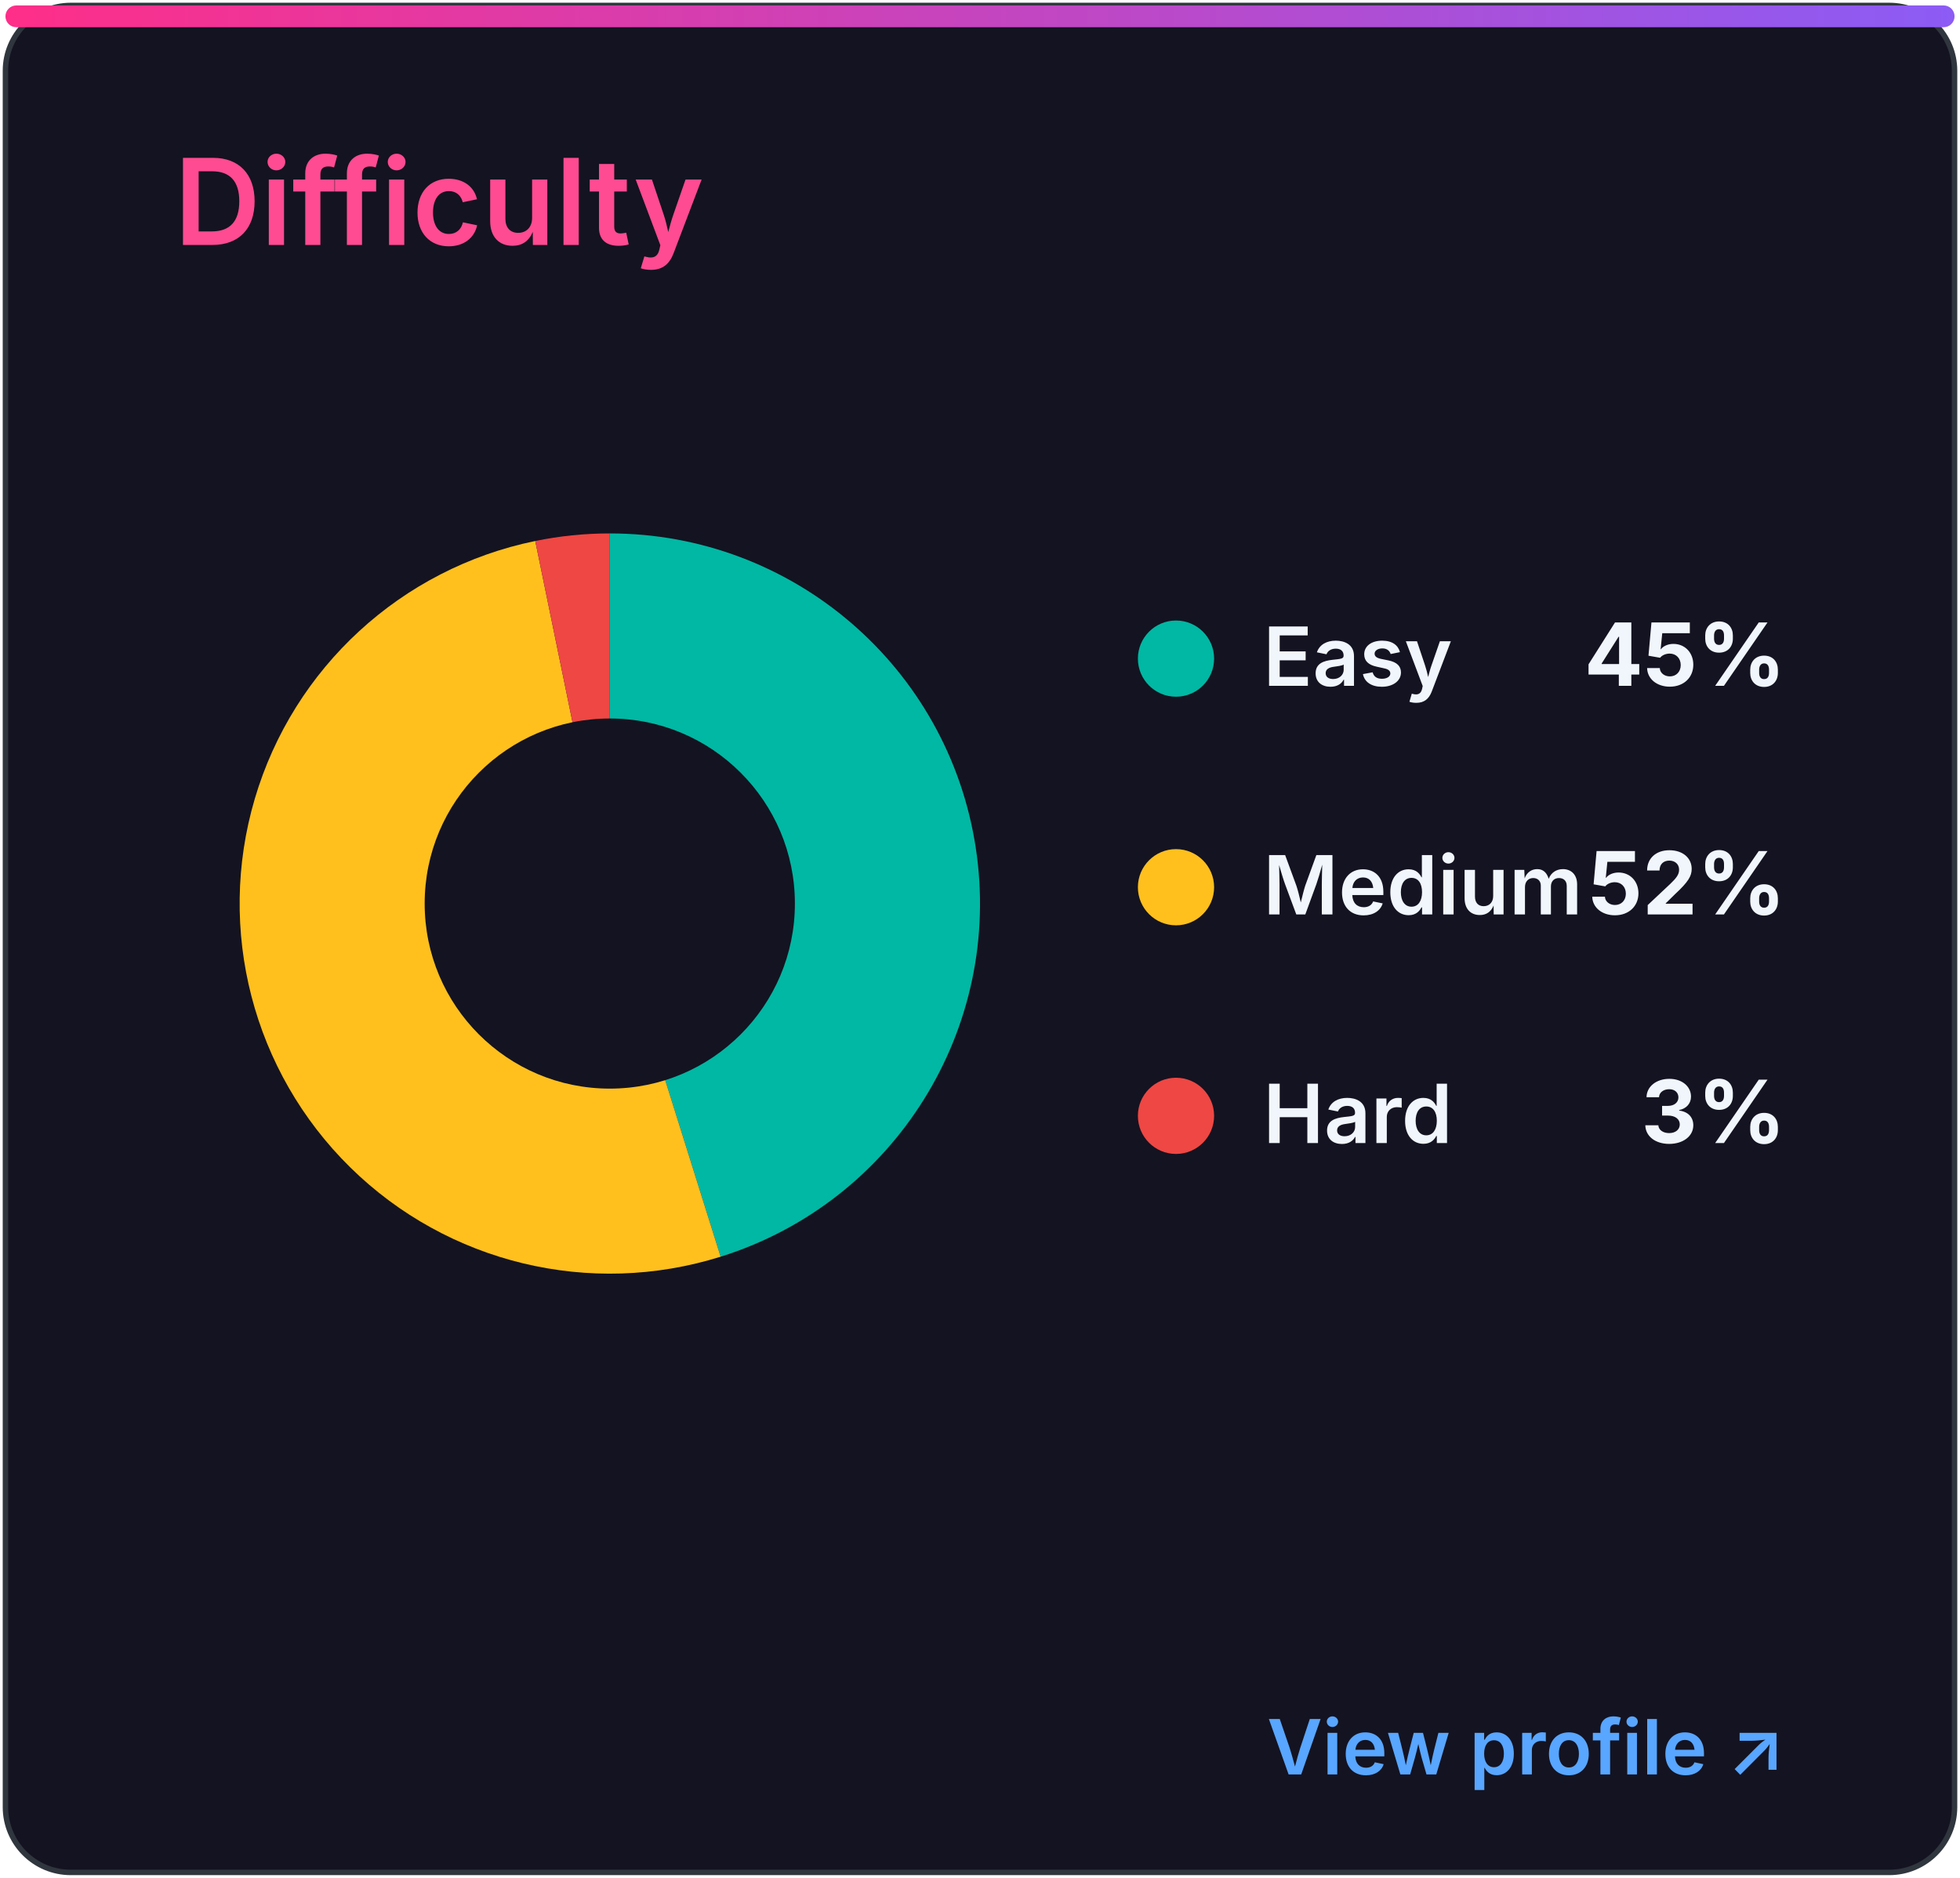
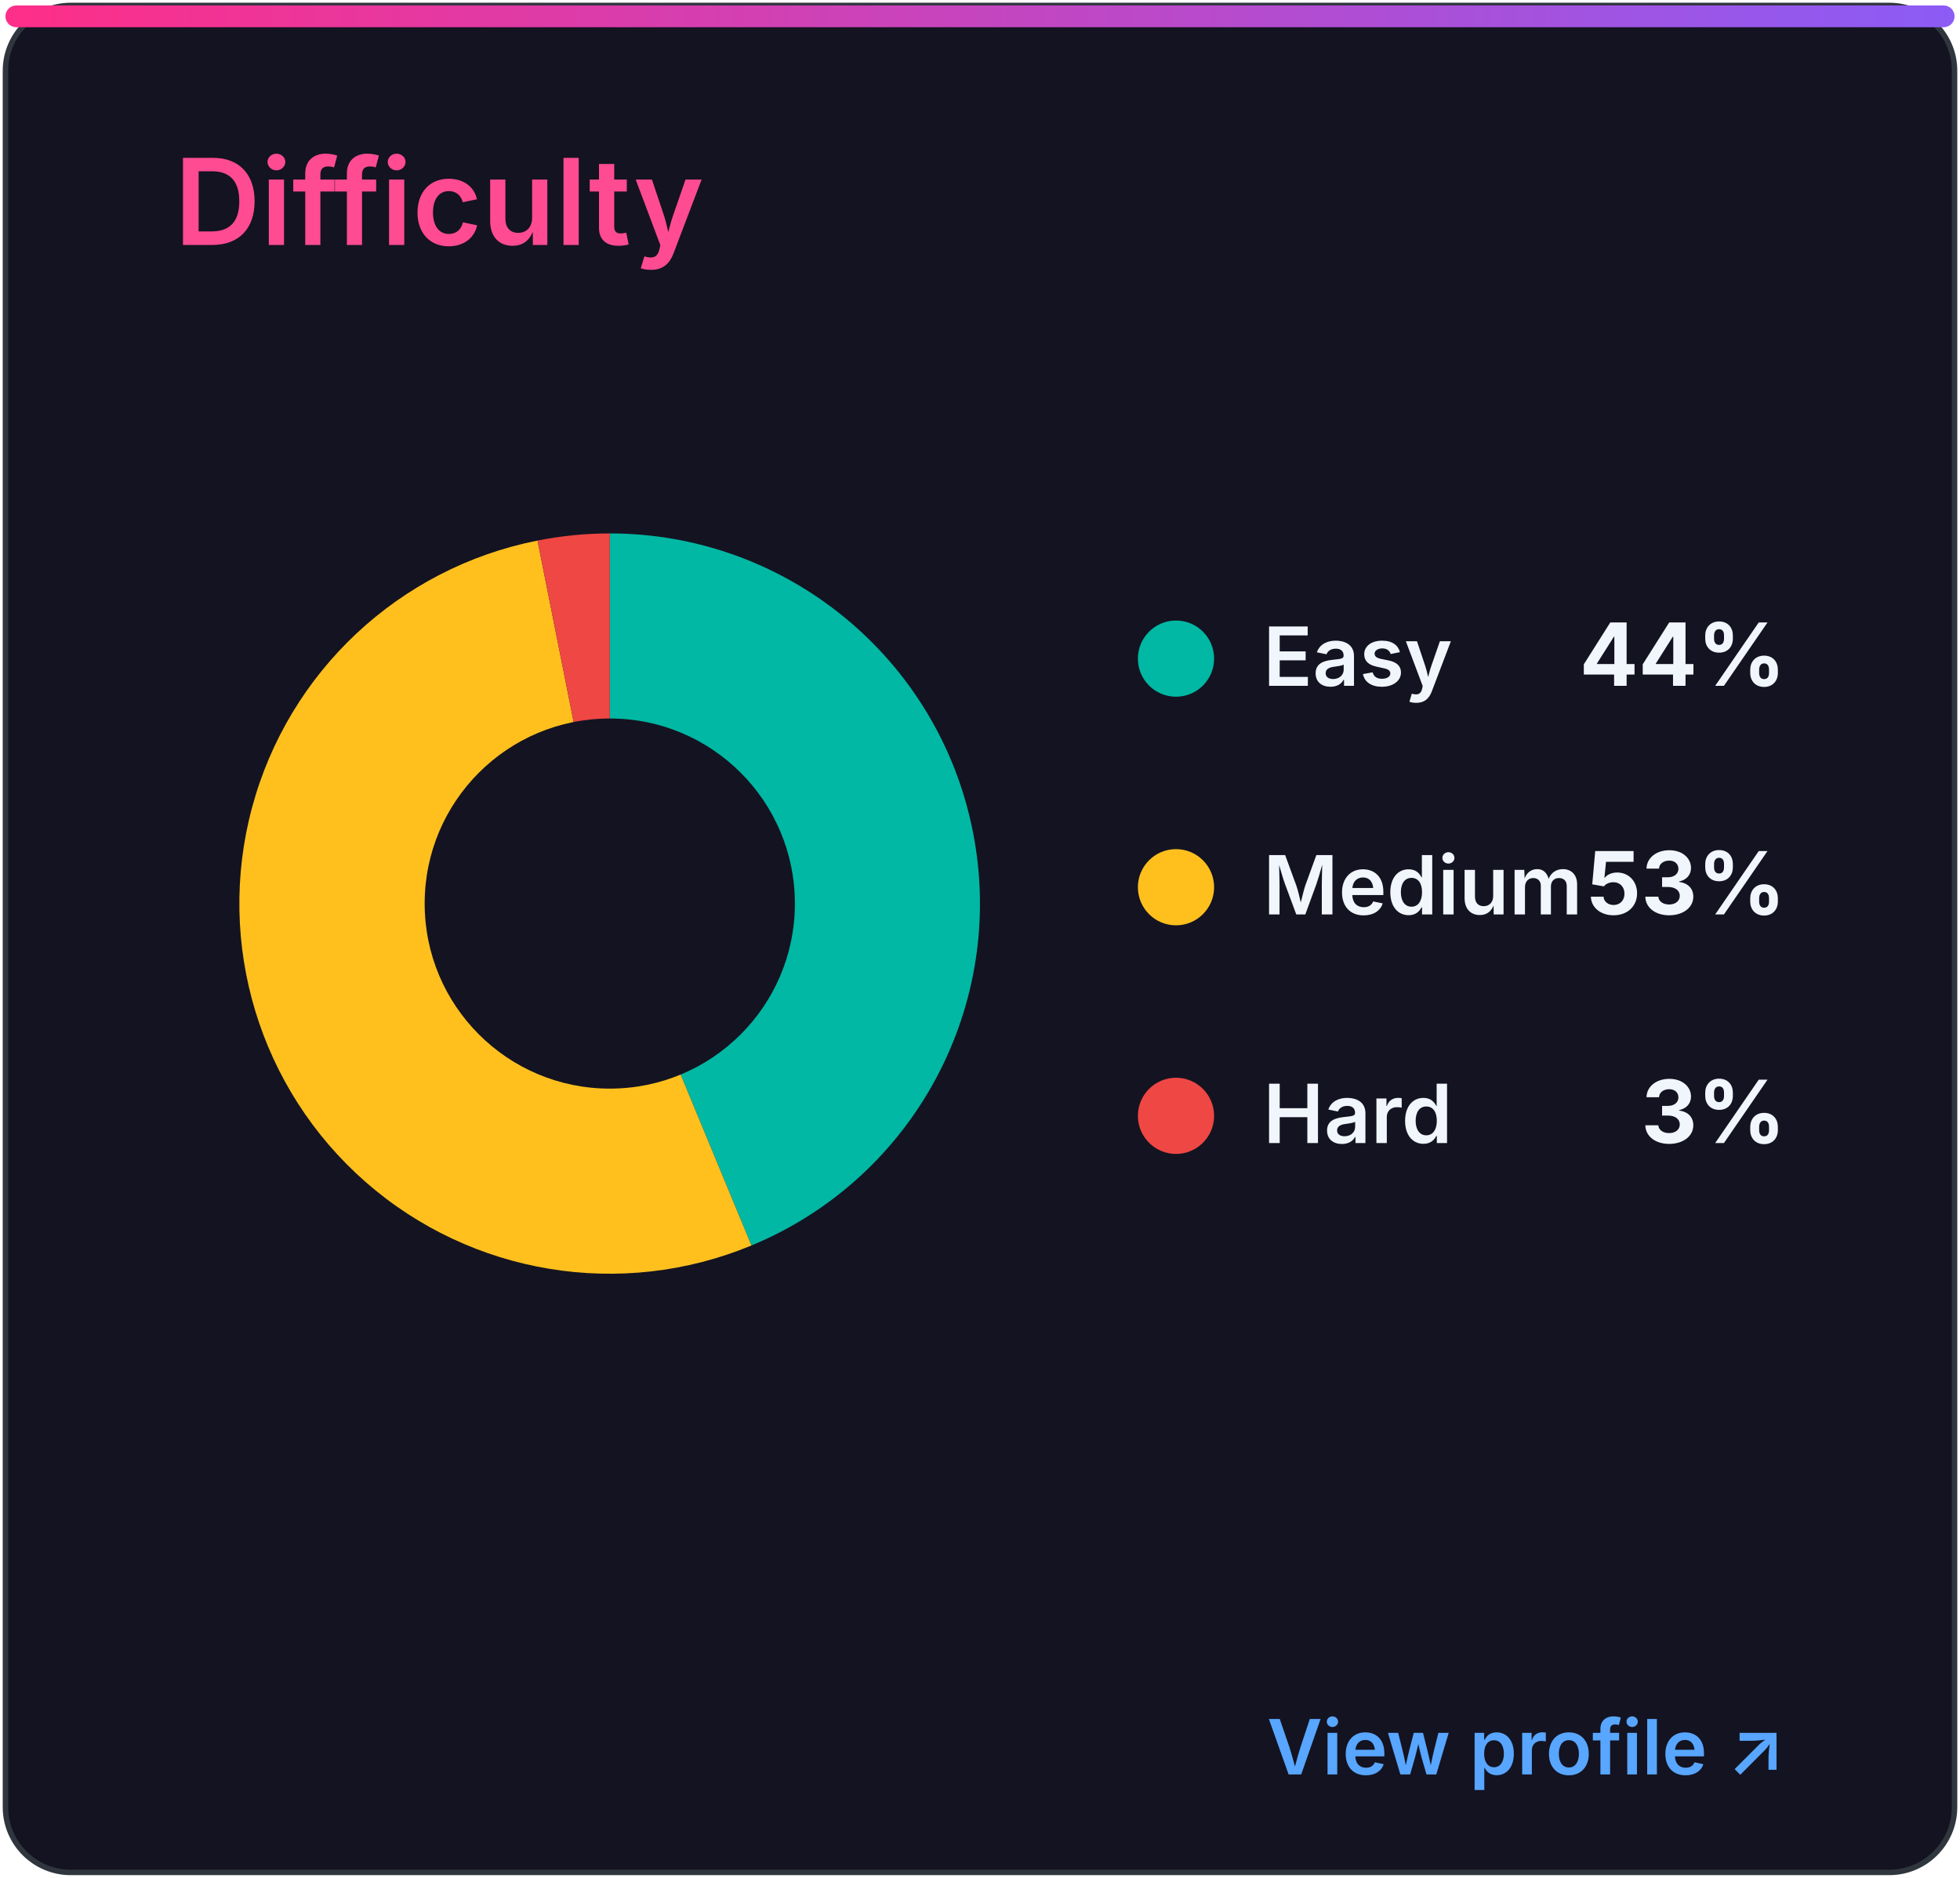
<svg xmlns="http://www.w3.org/2000/svg" width="360" height="345" viewBox="0 0 360 345" role="img" aria-labelledby="title desc">
  <defs>
    <linearGradient id="accent" x1="0" x2="1">
      <stop stop-color="#ff2e88" />
      <stop offset="1" stop-color="#8b5cf6" />
    </linearGradient>
    <clipPath id="bar">
      <rect x="32" y="82" width="296" height="8" rx="4" />
    </clipPath>
    <style>
.heading{font:600 22px -apple-system,BlinkMacSystemFont,'Segoe UI',sans-serif;fill:#ff4b91}
.eyebrow{font:600 10px -apple-system,BlinkMacSystemFont,'Segoe UI',sans-serif;letter-spacing:1.2px;fill:#8b949e}
.total{font:700 52px -apple-system,BlinkMacSystemFont,'Segoe UI',sans-serif;fill:#f0f6fc}
.metric{font:600 15px -apple-system,BlinkMacSystemFont,'Segoe UI',sans-serif;fill:#f0f6fc}
.count{font:700 16px -apple-system,BlinkMacSystemFont,'Segoe UI',sans-serif;fill:#f0f6fc}
.muted{font:500 13px -apple-system,BlinkMacSystemFont,'Segoe UI',sans-serif;fill:#8b949e}
.language{font:700 31px -apple-system,BlinkMacSystemFont,'Segoe UI',sans-serif;fill:#f0f6fc}
.link{font:600 14px -apple-system,BlinkMacSystemFont,'Segoe UI',sans-serif;fill:#58a6ff}
</style>
  </defs>
  <rect x="1" y="1" width="358" height="343" rx="12" fill="#141321" stroke="#30363d" />
  <rect x="1" y="1" width="358" height="4" rx="2" fill="url(#accent)" />
  <text x="32" y="45" class="heading">Difficulty</text>
-   <path d="M 112 166 L 112.00 98.00 A 68 68 0 0 1 132.36 230.88 Z" fill="#00b8a3" />
-   <path d="M 112 166 L 132.36 230.88 A 68 68 0 1 1 98.31 99.39 Z" fill="#ffc01e" />
-   <path d="M 112 166 L 98.31 99.39 A 68 68 0 0 1 112.00 98.00 Z" fill="#ef4743" />
+   <path d="M 112 166 L 112.00 98.00 A 68 68 0 0 1 138.02 228.82 Z" fill="#00b8a3" />
+   <path d="M 112 166 L 138.02 228.82 A 68 68 0 1 1 98.73 99.31 Z" fill="#ffc01e" />
+   <path d="M 112 166 L 98.73 99.31 A 68 68 0 0 1 112.00 98.00 Z" fill="#ef4743" />
  <circle cx="112" cy="166" r="34" fill="#141321" />
  <circle cx="216" cy="121" r="7" fill="#00b8a3" />
  <text x="232" y="126" class="metric">Easy</text>
-   <text x="328" y="126" class="count" text-anchor="end">45%</text>
+   <text x="328" y="126" class="count" text-anchor="end">44%</text>
  <circle cx="216" cy="163" r="7" fill="#ffc01e" />
  <text x="232" y="168" class="metric">Medium</text>
-   <text x="328" y="168" class="count" text-anchor="end">52%</text>
+   <text x="328" y="168" class="count" text-anchor="end">53%</text>
  <circle cx="216" cy="205" r="7" fill="#ef4743" />
  <text x="232" y="210" class="metric">Hard</text>
  <text x="328" y="210" class="count" text-anchor="end">3%</text>
  <text x="328" y="326" class="link" text-anchor="end">View profile ↗</text>
</svg>
